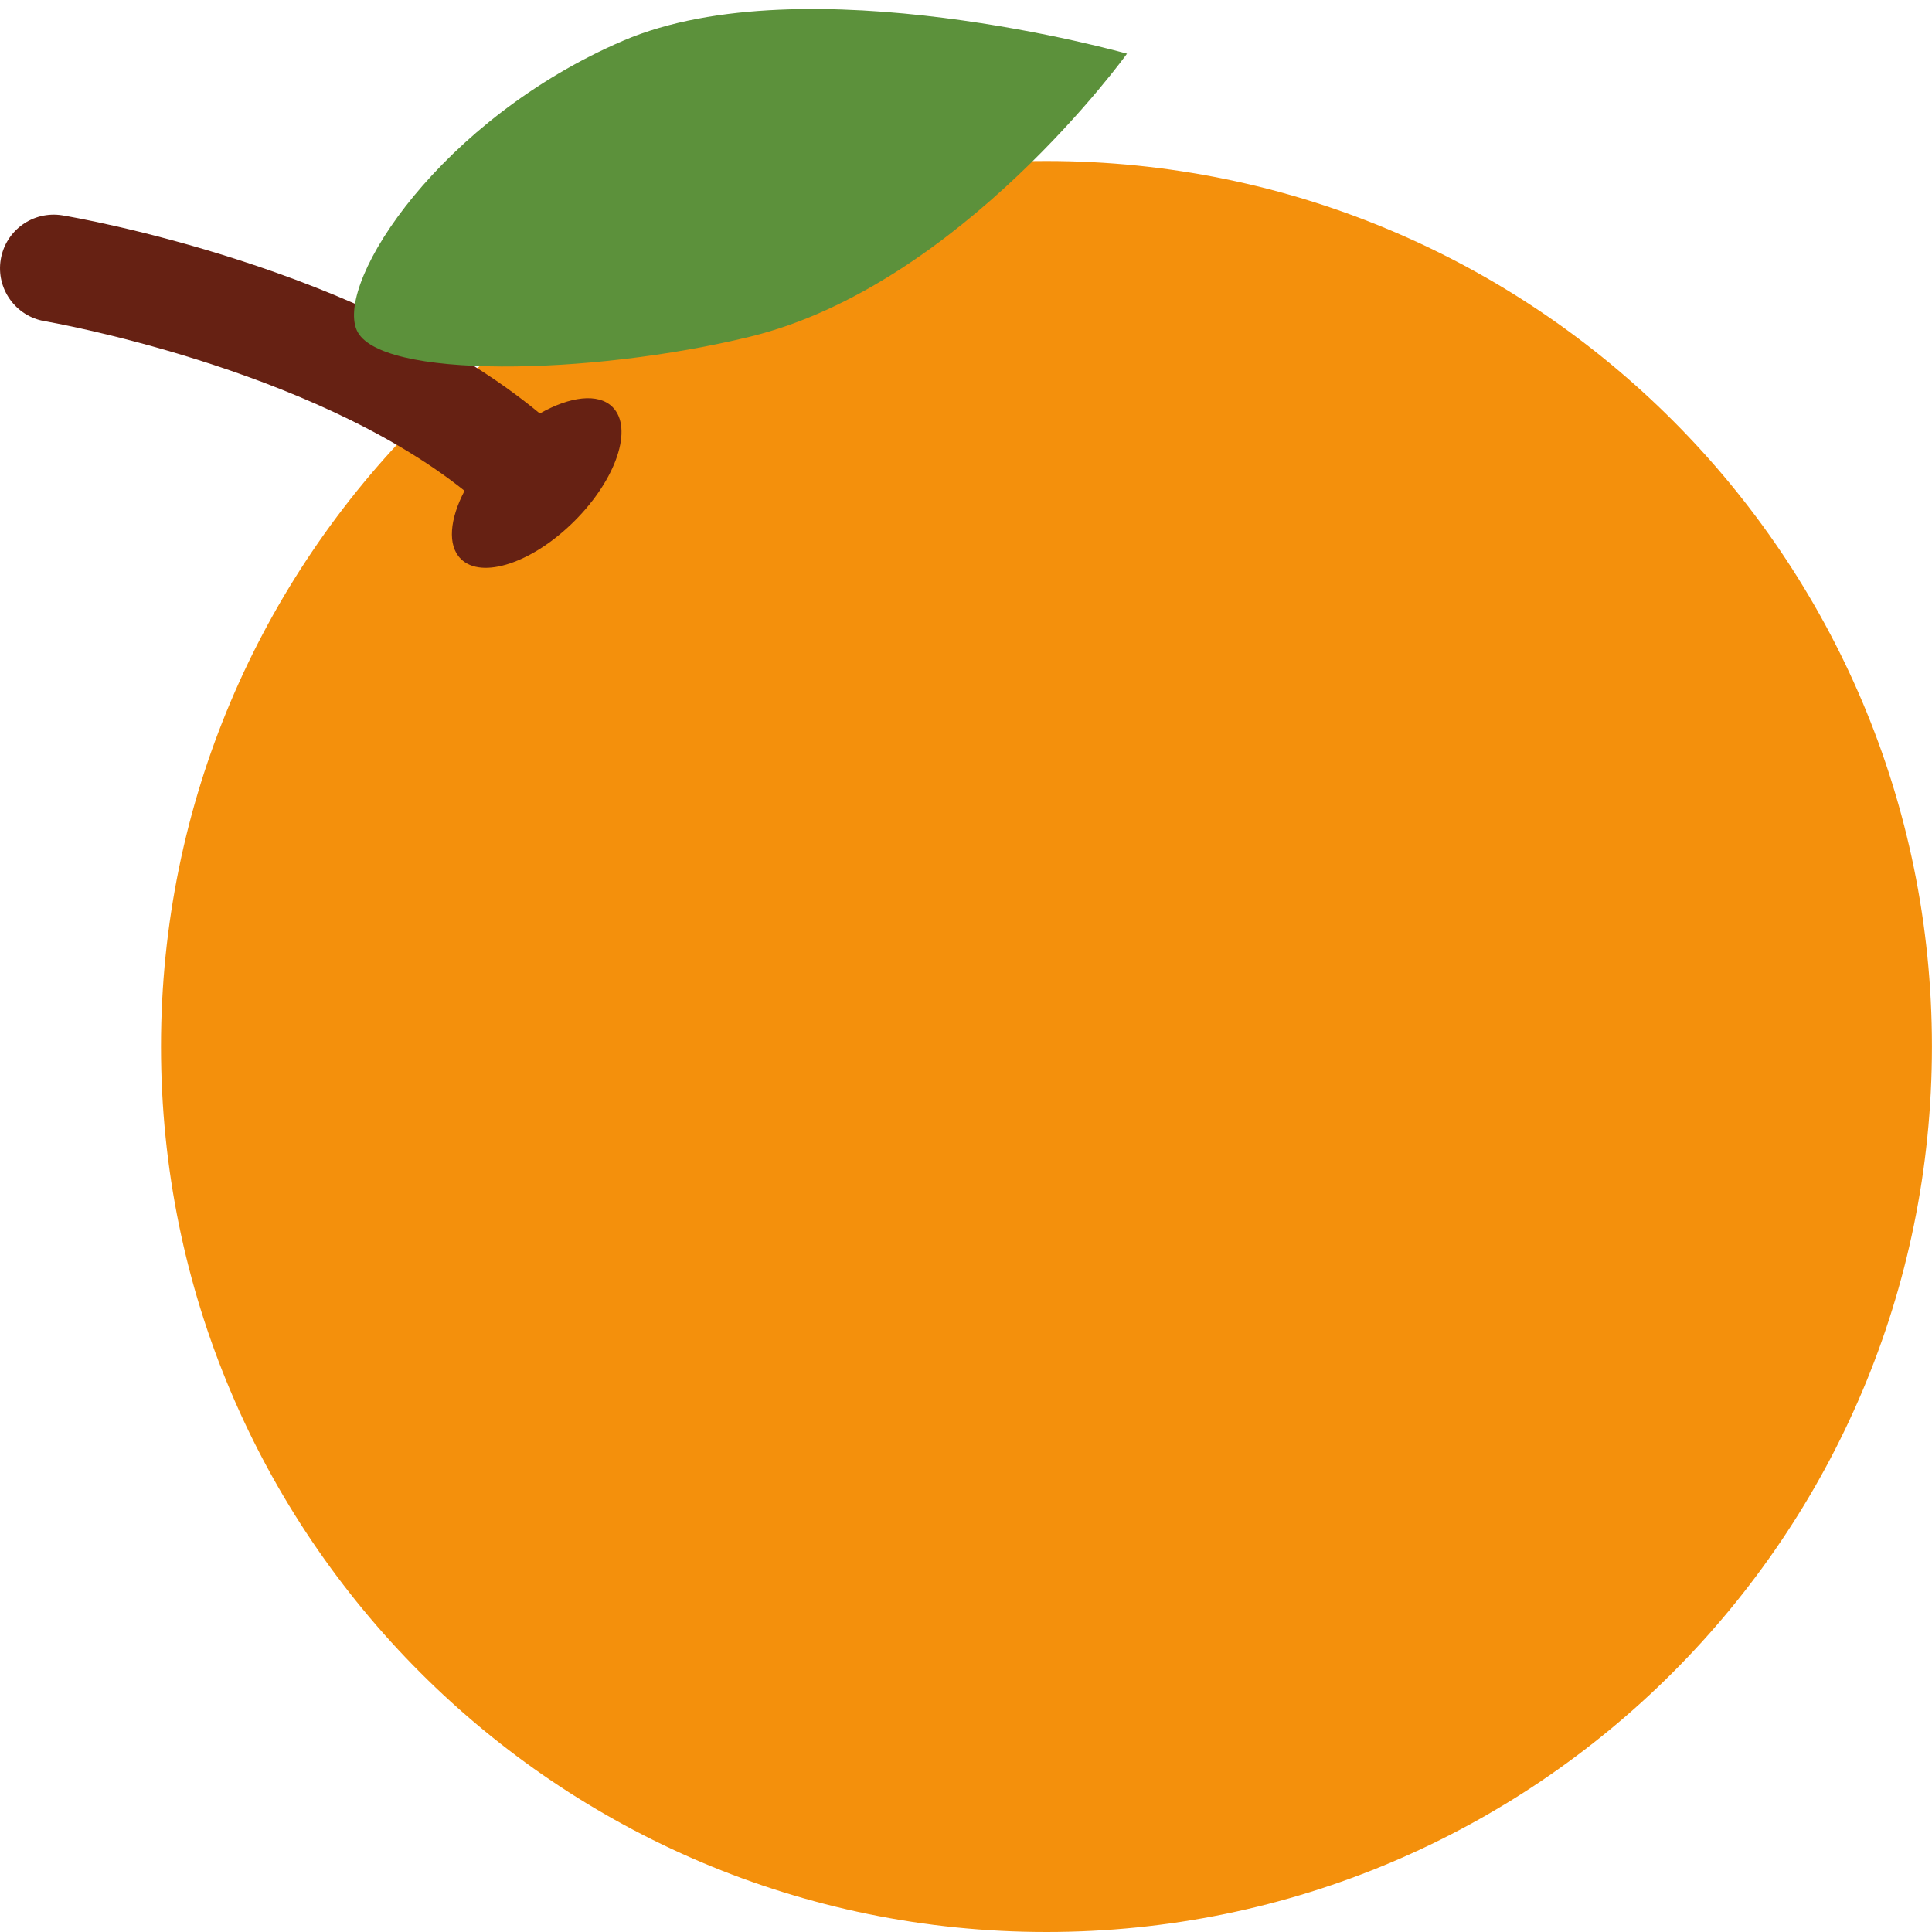
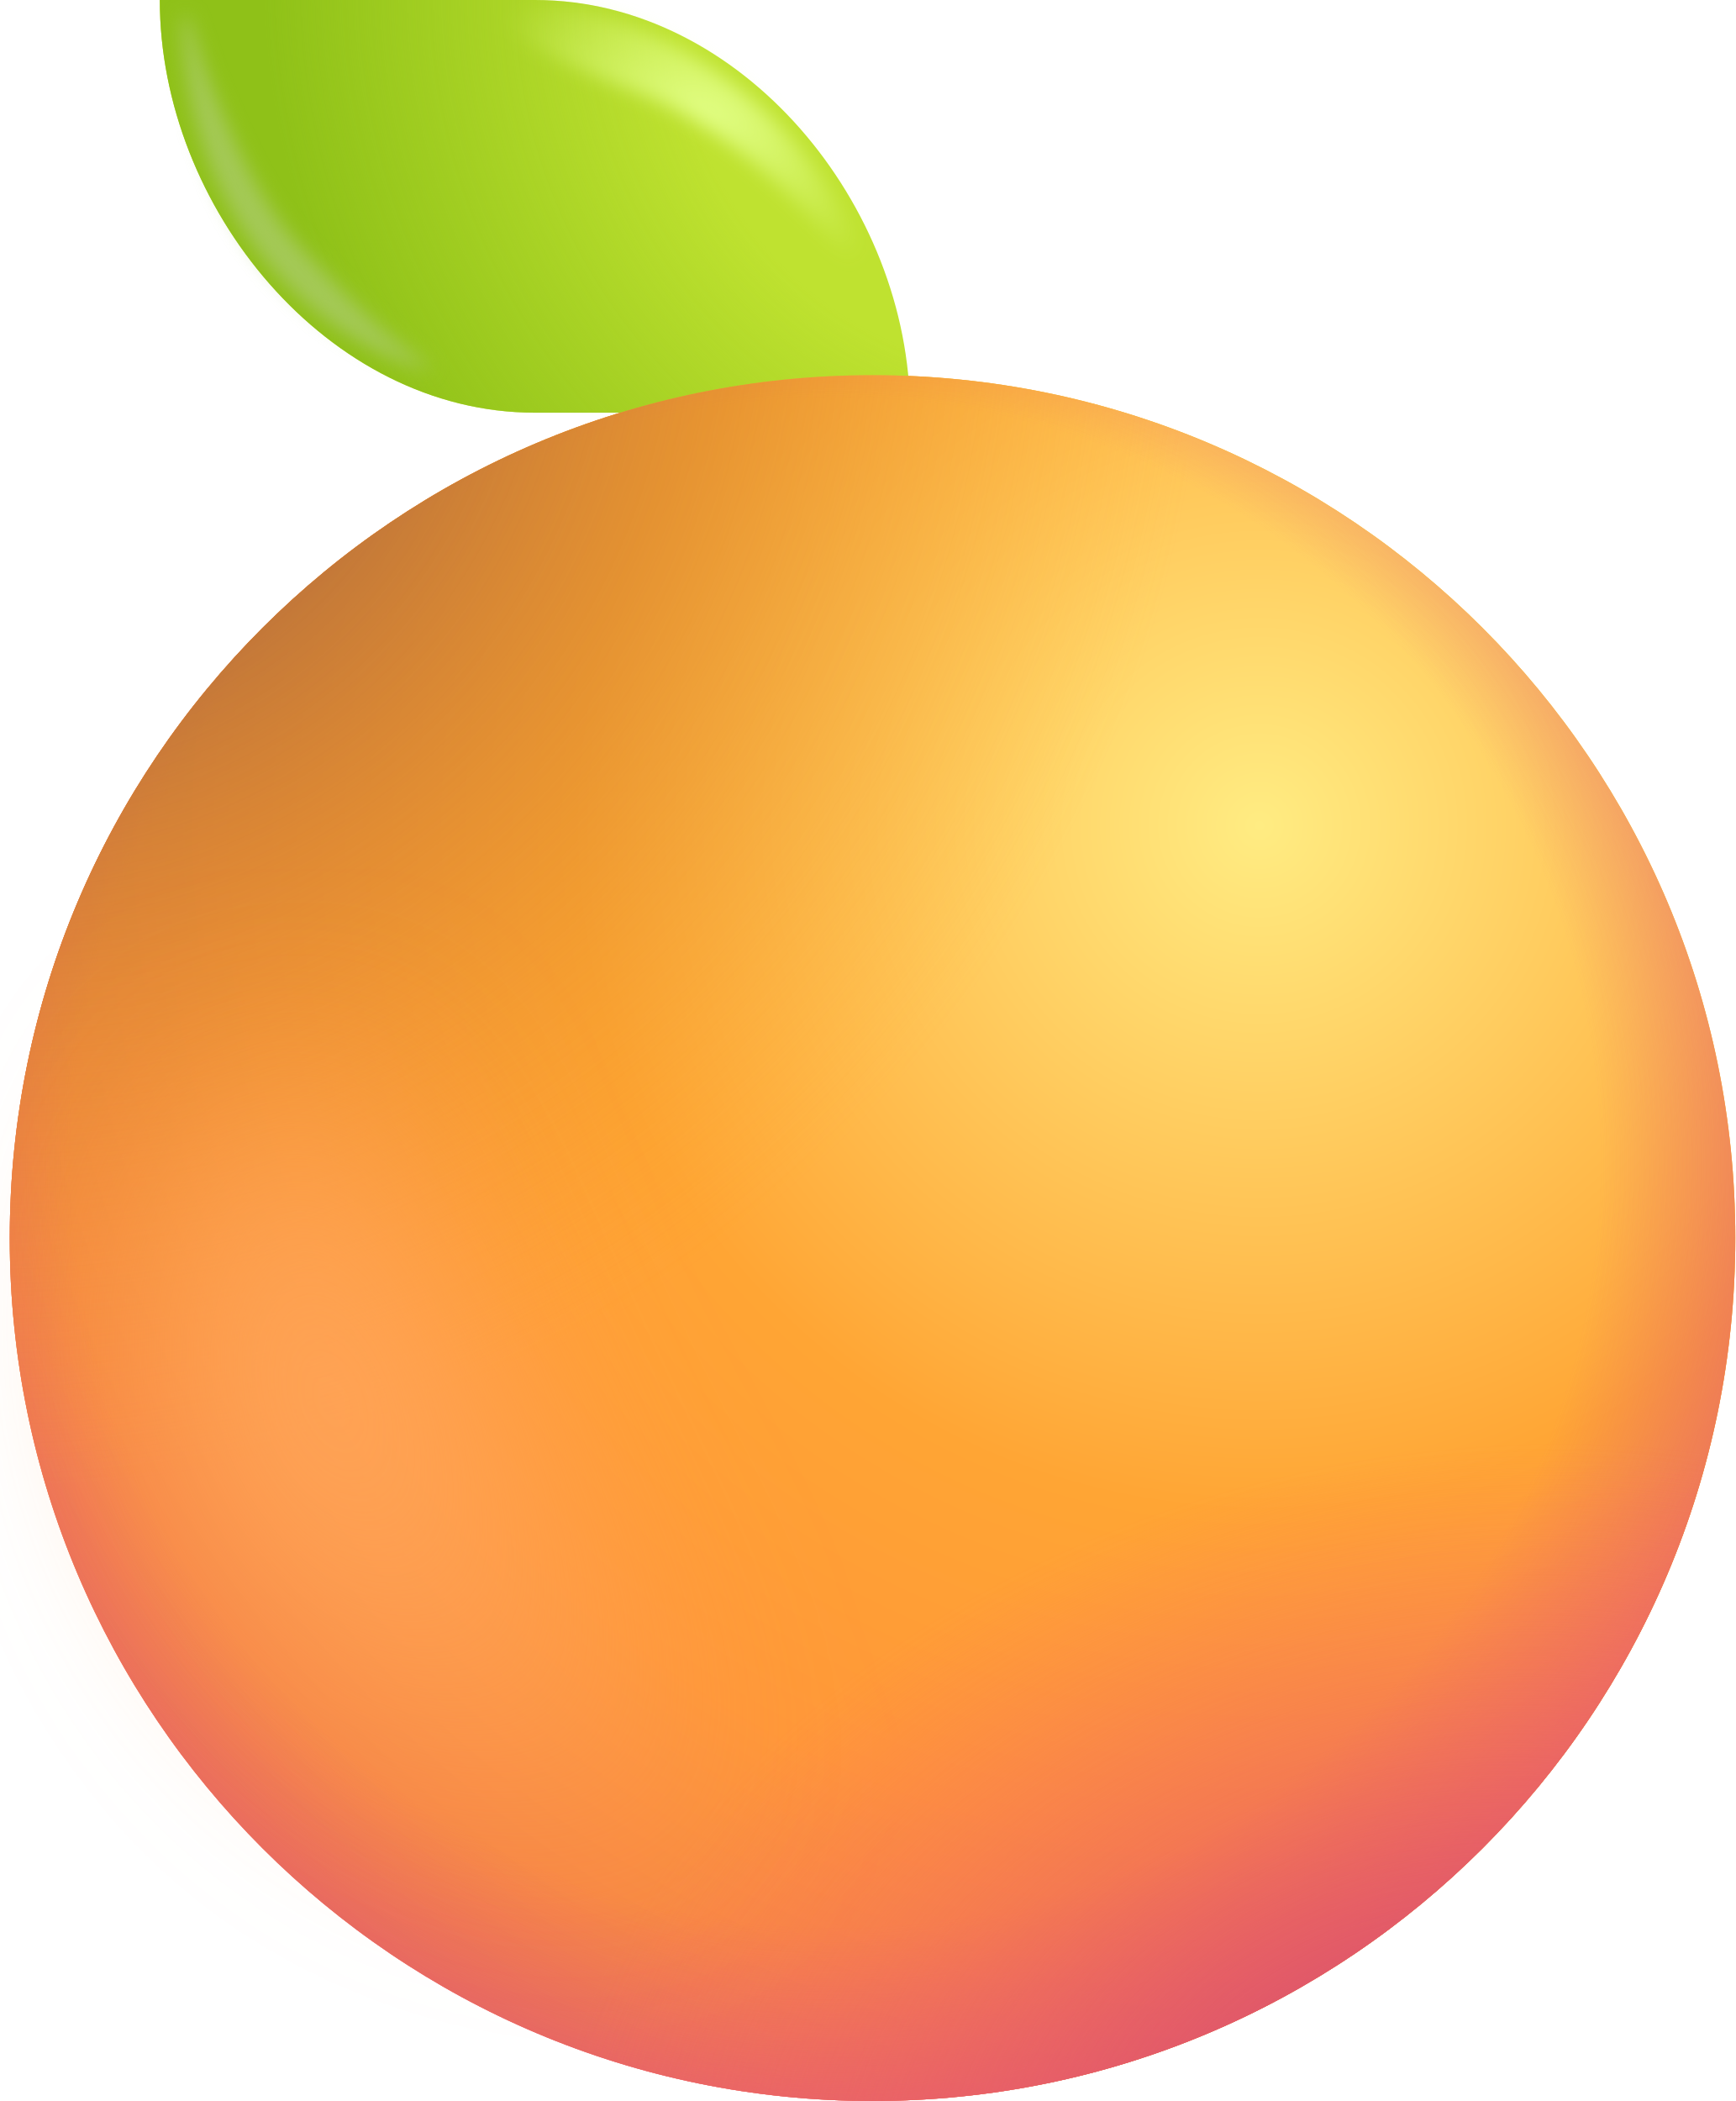
- <svg xmlns="http://www.w3.org/2000/svg" viewBox="0 0 36 36">
-   <path fill="#F4900C" d="M3 19.5C3 10.388 10.387 3 19.499 3c9.113 0 16.5 7.387 16.5 16.5S28.612 36 19.499 36C10.387 36 3 28.613 3 19.5z" />
-   <path fill="#662113" d="M11.414 7.585c-.267-.267-.797-.197-1.355.12-3.3-2.732-8.653-3.652-8.895-3.692-.546-.089-1.059.277-1.15.821-.091.544.276 1.06.821 1.151.053.009 4.934.854 7.821 3.16-.275.525-.324 1.015-.07 1.268.39.391 1.34.074 2.121-.707.781-.78 1.097-1.73.707-2.121z" />
-   <path fill="#5C913B" d="M21 1s-3.106 4.318-7.021 5.273C11 7 7.041 7.07 6.646 6.15c-.394-.919 1.572-3.937 4.969-5.393C15.012-.698 21 1 21 1z" />
+ <svg xmlns="http://www.w3.org/2000/svg" viewBox="4.87 2.00 23.13 28.00">
+   <g fill="none">
+     <path fill="url(#orange-iVHd6Pu)" d="M16.5 30C22.851 30 28 24.851 28 18.5S22.851 7 16.5 7S5 12.149 5 18.5S10.149 30 16.5 30" />
+     <path fill="url(#orange-iLaKMDh)" d="M16.5 30C22.851 30 28 24.851 28 18.5S22.851 7 16.5 7S5 12.149 5 18.5S10.149 30 16.5 30" />
+     <path fill="url(#orange-iHofV6b)" d="M16.5 30C22.851 30 28 24.851 28 18.5S22.851 7 16.5 7S5 12.149 5 18.5S10.149 30 16.5 30" />
+     <path fill="#BFE230" d="M7 2h5c2.761 0 5 2.739 5 5.5h-5C9.239 7.5 7 4.761 7 2" />
+     <path fill="url(#orange-ivyttuv)" d="M7 2h5c2.761 0 5 2.739 5 5.5h-5C9.239 7.5 7 4.761 7 2" />
+     <g filter="url(#orange-i7rFR6c)">
+       <path fill="url(#orange-ic07tbc)" d="M16.656 6.173c-1.076-3.835-4.783-4.328-4.96-4.128s-.032.566 1.602 1.161c2.043.743 3.358 2.967 3.358 2.967" />
+     </g>
+     <g filter="url(#orange-ifHbotv)">
+       <path fill="#A4C957" d="M7.297 2.383c.187 3.664 3.159 4.62 3.328 4.523c-.68-.492-.922-.742-1.766-1.633c-.65-.686-1.2-2.112-1.414-2.843c-.143-.494-.148-.047-.148-.047" />
+     </g>
+     <path fill="url(#orange-i2YL3wX)" d="M16.5 30C22.851 30 28 24.851 28 18.5S22.851 7 16.5 7S5 12.149 5 18.5S10.149 30 16.5 30" />
+     <path fill="url(#orange-iEmNusb)" d="M16.5 30C22.851 30 28 24.851 28 18.5S22.851 7 16.5 7S5 12.149 5 18.5S10.149 30 16.5 30" />
+     <path fill="url(#orange-i1dF3Ab)" d="M16.5 30C22.851 30 28 24.851 28 18.5S22.851 7 16.5 7S5 12.149 5 18.5S10.149 30 16.5 30" />
+     <path fill="url(#orange-i9kIvud)" d="M16.5 30C22.851 30 28 24.851 28 18.5S22.851 7 16.5 7S5 12.149 5 18.5S10.149 30 16.5 30" />
+     <g filter="url(#orange-i71NoDd)">
+       <path fill="url(#orange-iV6M5db)" d="M12.017 26.59C6.705 24.966 5.562 17.814 8 16.438c2.438-1.377 1.938 1.562 4.017 5c1.527 2.524 4.642 6.571 0 5.152" />
+     </g>
+     <defs>
+       <radialGradient id="orange-iVHd6Pu" cx="0" cy="0" r="1" gradientTransform="rotate(132.184 7.869 11.266)scale(21.5928)" gradientUnits="userSpaceOnUse">
+         <stop stop-color="#F8EC1D" />
+         <stop offset=".568" stop-color="#FF9A2A" />
+         <stop offset="1" stop-color="#FF7273" />
+       </radialGradient>
+       <radialGradient id="orange-iLaKMDh" cx="0" cy="0" r="1" gradientTransform="rotate(90 .438 16.063)scale(14.6927)" gradientUnits="userSpaceOnUse">
+         <stop offset=".777" stop-color="#F59639" stop-opacity="0" />
+         <stop offset="1" stop-color="#FF63C4" />
+       </radialGradient>
+       <radialGradient id="orange-iHofV6b" cx="0" cy="0" r="1" gradientTransform="matrix(-12.5001 14.49992 -8.8181 -7.60191 18 17)" gradientUnits="userSpaceOnUse">
+         <stop offset=".777" stop-color="#F59639" stop-opacity="0" />
+         <stop offset="1" stop-color="#C57345" />
+       </radialGradient>
+       <radialGradient id="orange-ivyttuv" cx="0" cy="0" r="1" gradientTransform="rotate(142.586 8.545 4.391)scale(9.20667 10.2529)" gradientUnits="userSpaceOnUse">
+         <stop stop-color="#8EC118" stop-opacity="0" />
+         <stop offset=".425" stop-color="#8EC118" stop-opacity="0" />
+         <stop offset="1" stop-color="#8FC118" />
+       </radialGradient>
+       <radialGradient id="orange-ic07tbc" cx="0" cy="0" r="1" gradientTransform="matrix(-.06626 2.43655 -3.09415 -.08414 14.161 3.667)" gradientUnits="userSpaceOnUse">
+         <stop stop-color="#E3FF88" />
+         <stop offset="1" stop-color="#E1FF86" stop-opacity="0" />
+       </radialGradient>
+       <radialGradient id="orange-i2YL3wX" cx="0" cy="0" r="1" gradientTransform="rotate(139.72 8.491 10.488)scale(19.3342)" gradientUnits="userSpaceOnUse">
+         <stop stop-color="#FFEC82" />
+         <stop offset=".477" stop-color="#FFA534" />
+         <stop offset=".711" stop-color="#FF9738" />
+         <stop offset="1" stop-color="#F17C4C" />
+       </radialGradient>
+       <radialGradient id="orange-iEmNusb" cx="0" cy="0" r="1" gradientTransform="rotate(50.44 -10.578 25.735)scale(14.9164)" gradientUnits="userSpaceOnUse">
+         <stop offset=".681" stop-color="#DA4B81" stop-opacity="0" />
+         <stop offset="1" stop-color="#DA4B81" />
+       </radialGradient>
+       <radialGradient id="orange-i1dF3Ab" cx="0" cy="0" r="1" gradientTransform="matrix(20 21 -21 20 5 6)" gradientUnits="userSpaceOnUse">
+         <stop offset=".11" stop-color="#A2643F" />
+         <stop offset=".545" stop-color="#FCA21E" stop-opacity="0" />
+       </radialGradient>
+       <radialGradient id="orange-i9kIvud" cx="0" cy="0" r="1" gradientTransform="matrix(3.87506 15.375 -20.42332 5.14742 24.125 30.75)" gradientUnits="userSpaceOnUse">
+         <stop offset=".091" stop-color="#D9516A" />
+         <stop offset=".591" stop-color="#FB666B" stop-opacity="0" />
+       </radialGradient>
+       <radialGradient id="orange-iV6M5db" cx="0" cy="0" r="1" gradientTransform="matrix(2.1875 8.0625 -9.18372 2.4917 9.438 20.5)" gradientUnits="userSpaceOnUse">
+         <stop stop-color="#FFA65A" />
+         <stop offset="1" stop-color="#FFA65C" stop-opacity="0" />
+       </radialGradient>
+       <filter id="orange-i7rFR6c" width="5.518" height="4.666" x="11.388" y="1.757" color-interpolation-filters="sRGB" filterUnits="userSpaceOnUse">
+         <feFlood flood-opacity="0" result="BackgroundImageFix" />
+         <feBlend in="SourceGraphic" in2="BackgroundImageFix" result="shape" />
+         <feGaussianBlur result="effect1_foregroundBlur_18_27675" stdDeviation=".125" />
+       </filter>
+       <filter id="orange-ifHbotv" width="3.828" height="5.215" x="7.047" y="1.948" color-interpolation-filters="sRGB" filterUnits="userSpaceOnUse">
+         <feFlood flood-opacity="0" result="BackgroundImageFix" />
+         <feBlend in="SourceGraphic" in2="BackgroundImageFix" result="shape" />
+         <feGaussianBlur result="effect1_foregroundBlur_18_27675" stdDeviation=".125" />
+       </filter>
+       <filter id="orange-i71NoDd" width="12.685" height="15.793" x="4.277" y="13.591" color-interpolation-filters="sRGB" filterUnits="userSpaceOnUse">
+         <feFlood flood-opacity="0" result="BackgroundImageFix" />
+         <feBlend in="SourceGraphic" in2="BackgroundImageFix" result="shape" />
+         <feGaussianBlur result="effect1_foregroundBlur_18_27675" stdDeviation="1.25" />
+       </filter>
+     </defs>
+   </g>
</svg>
